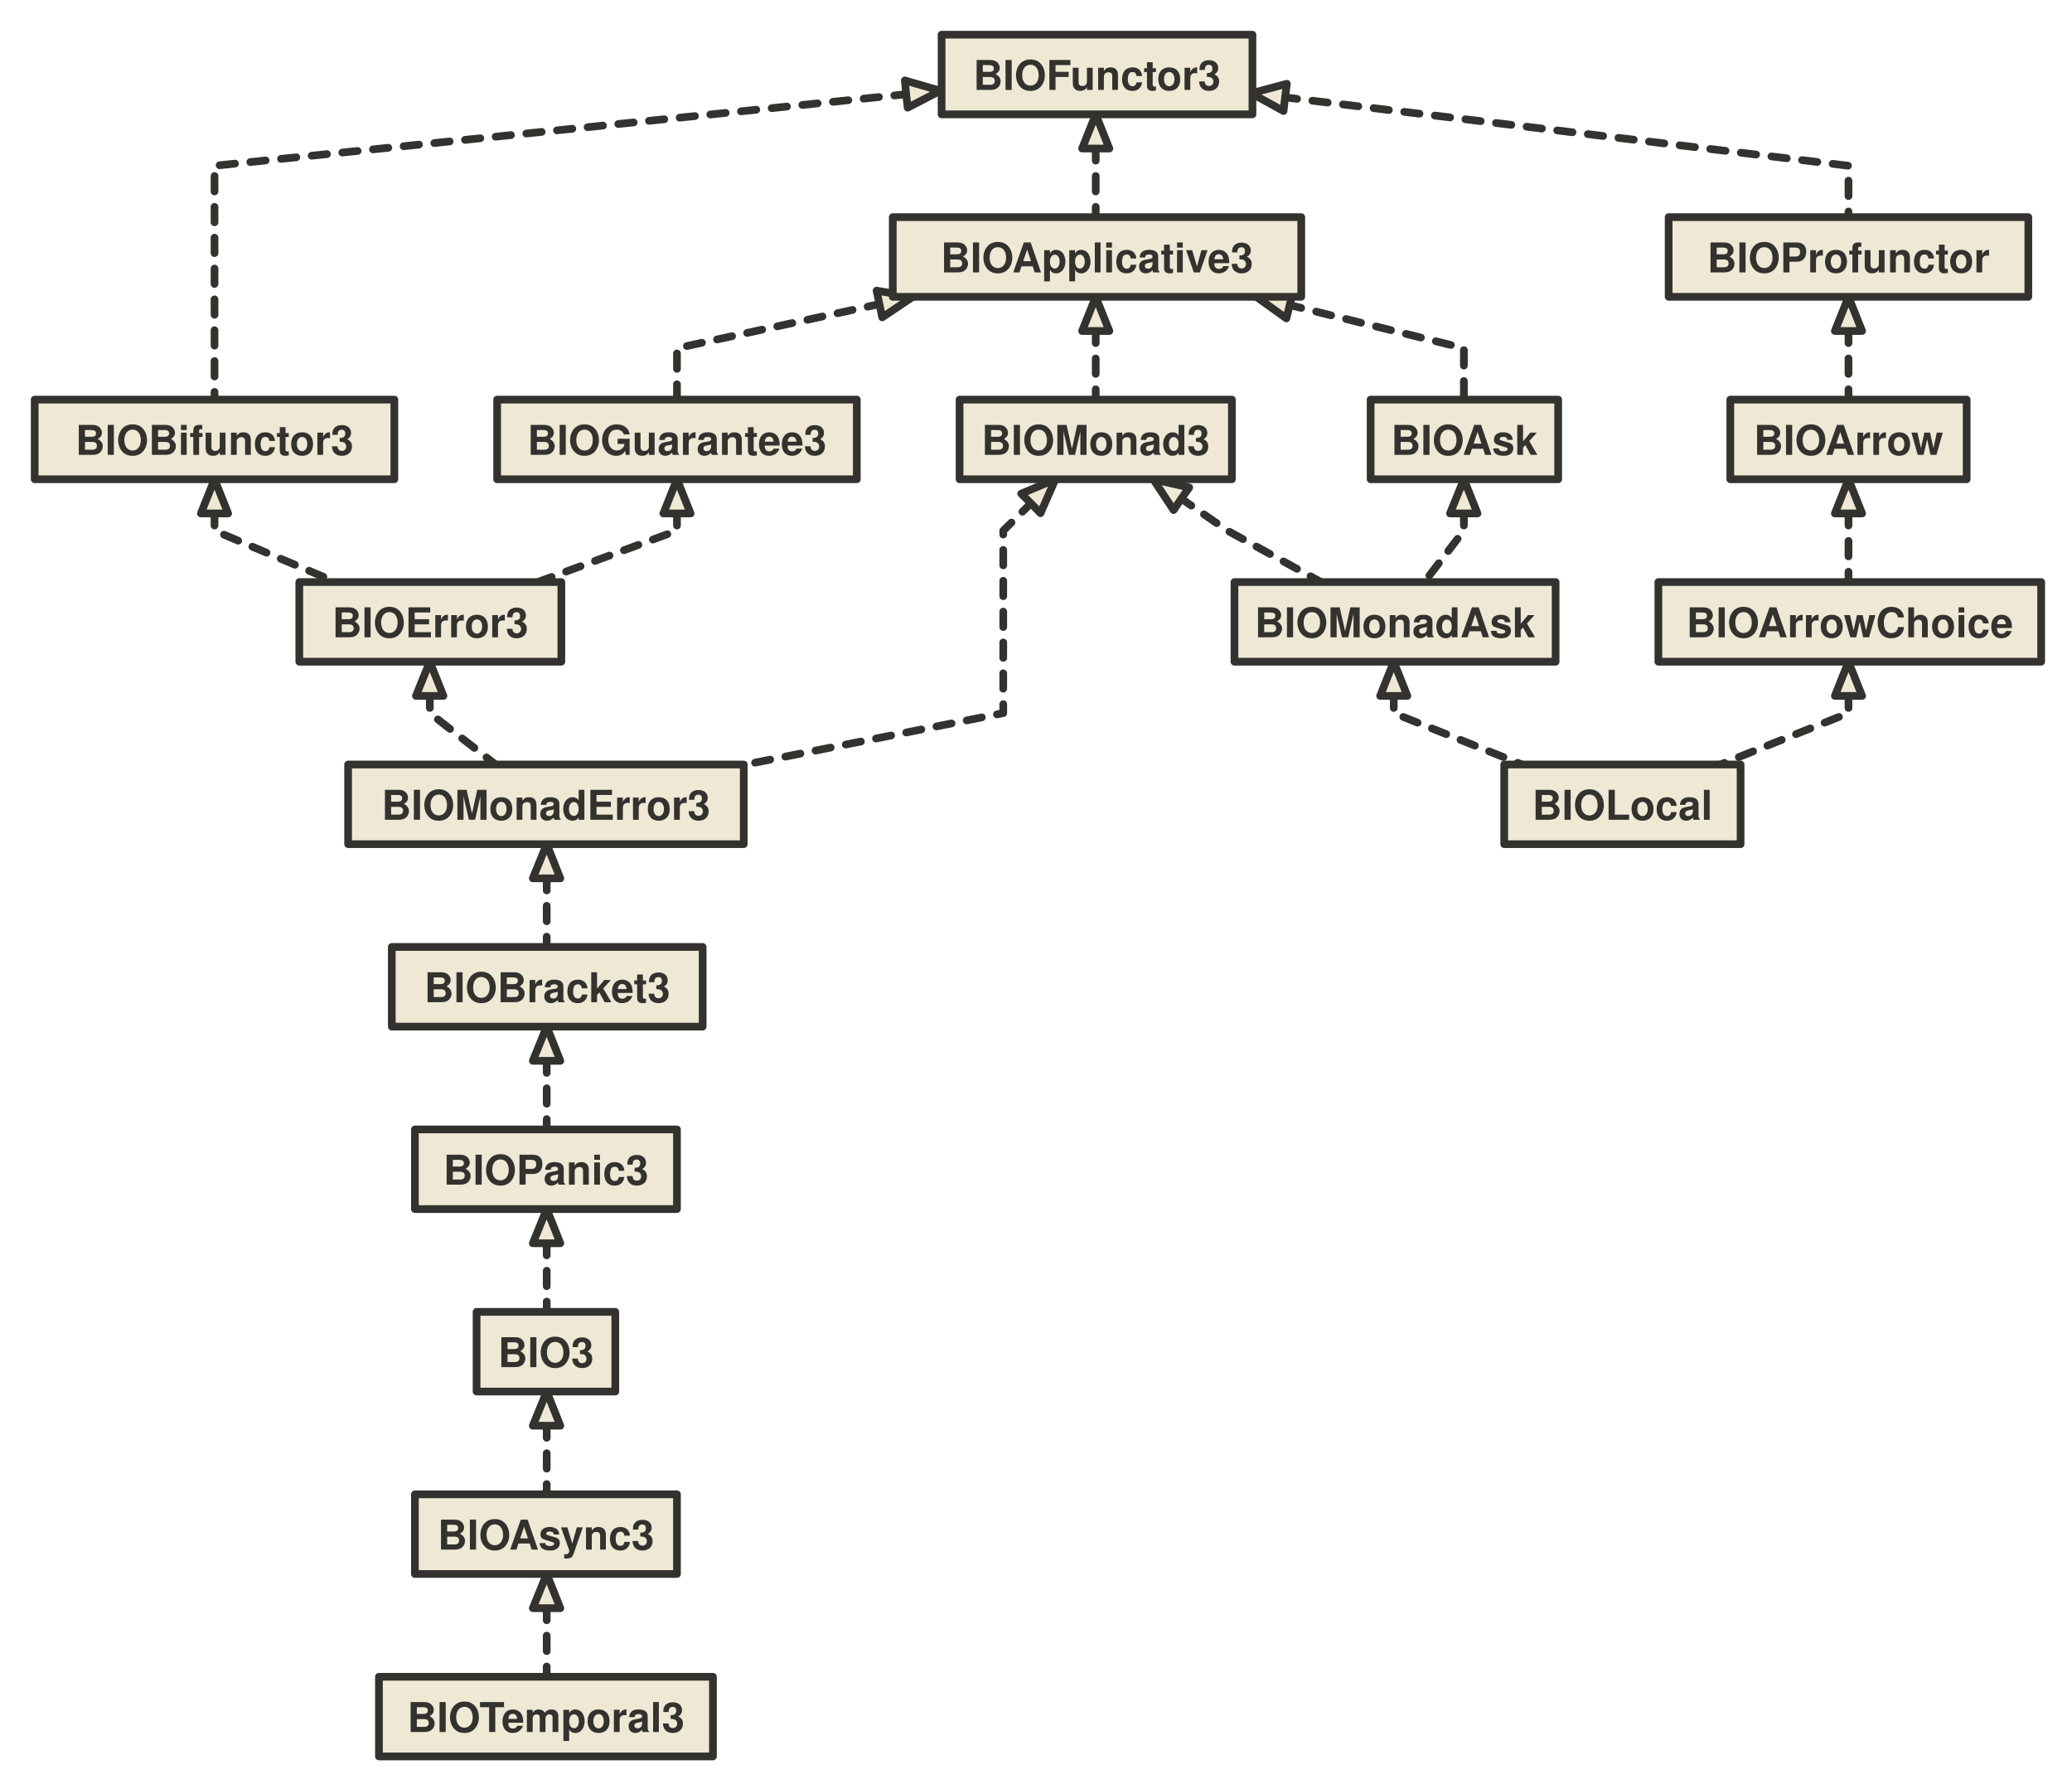
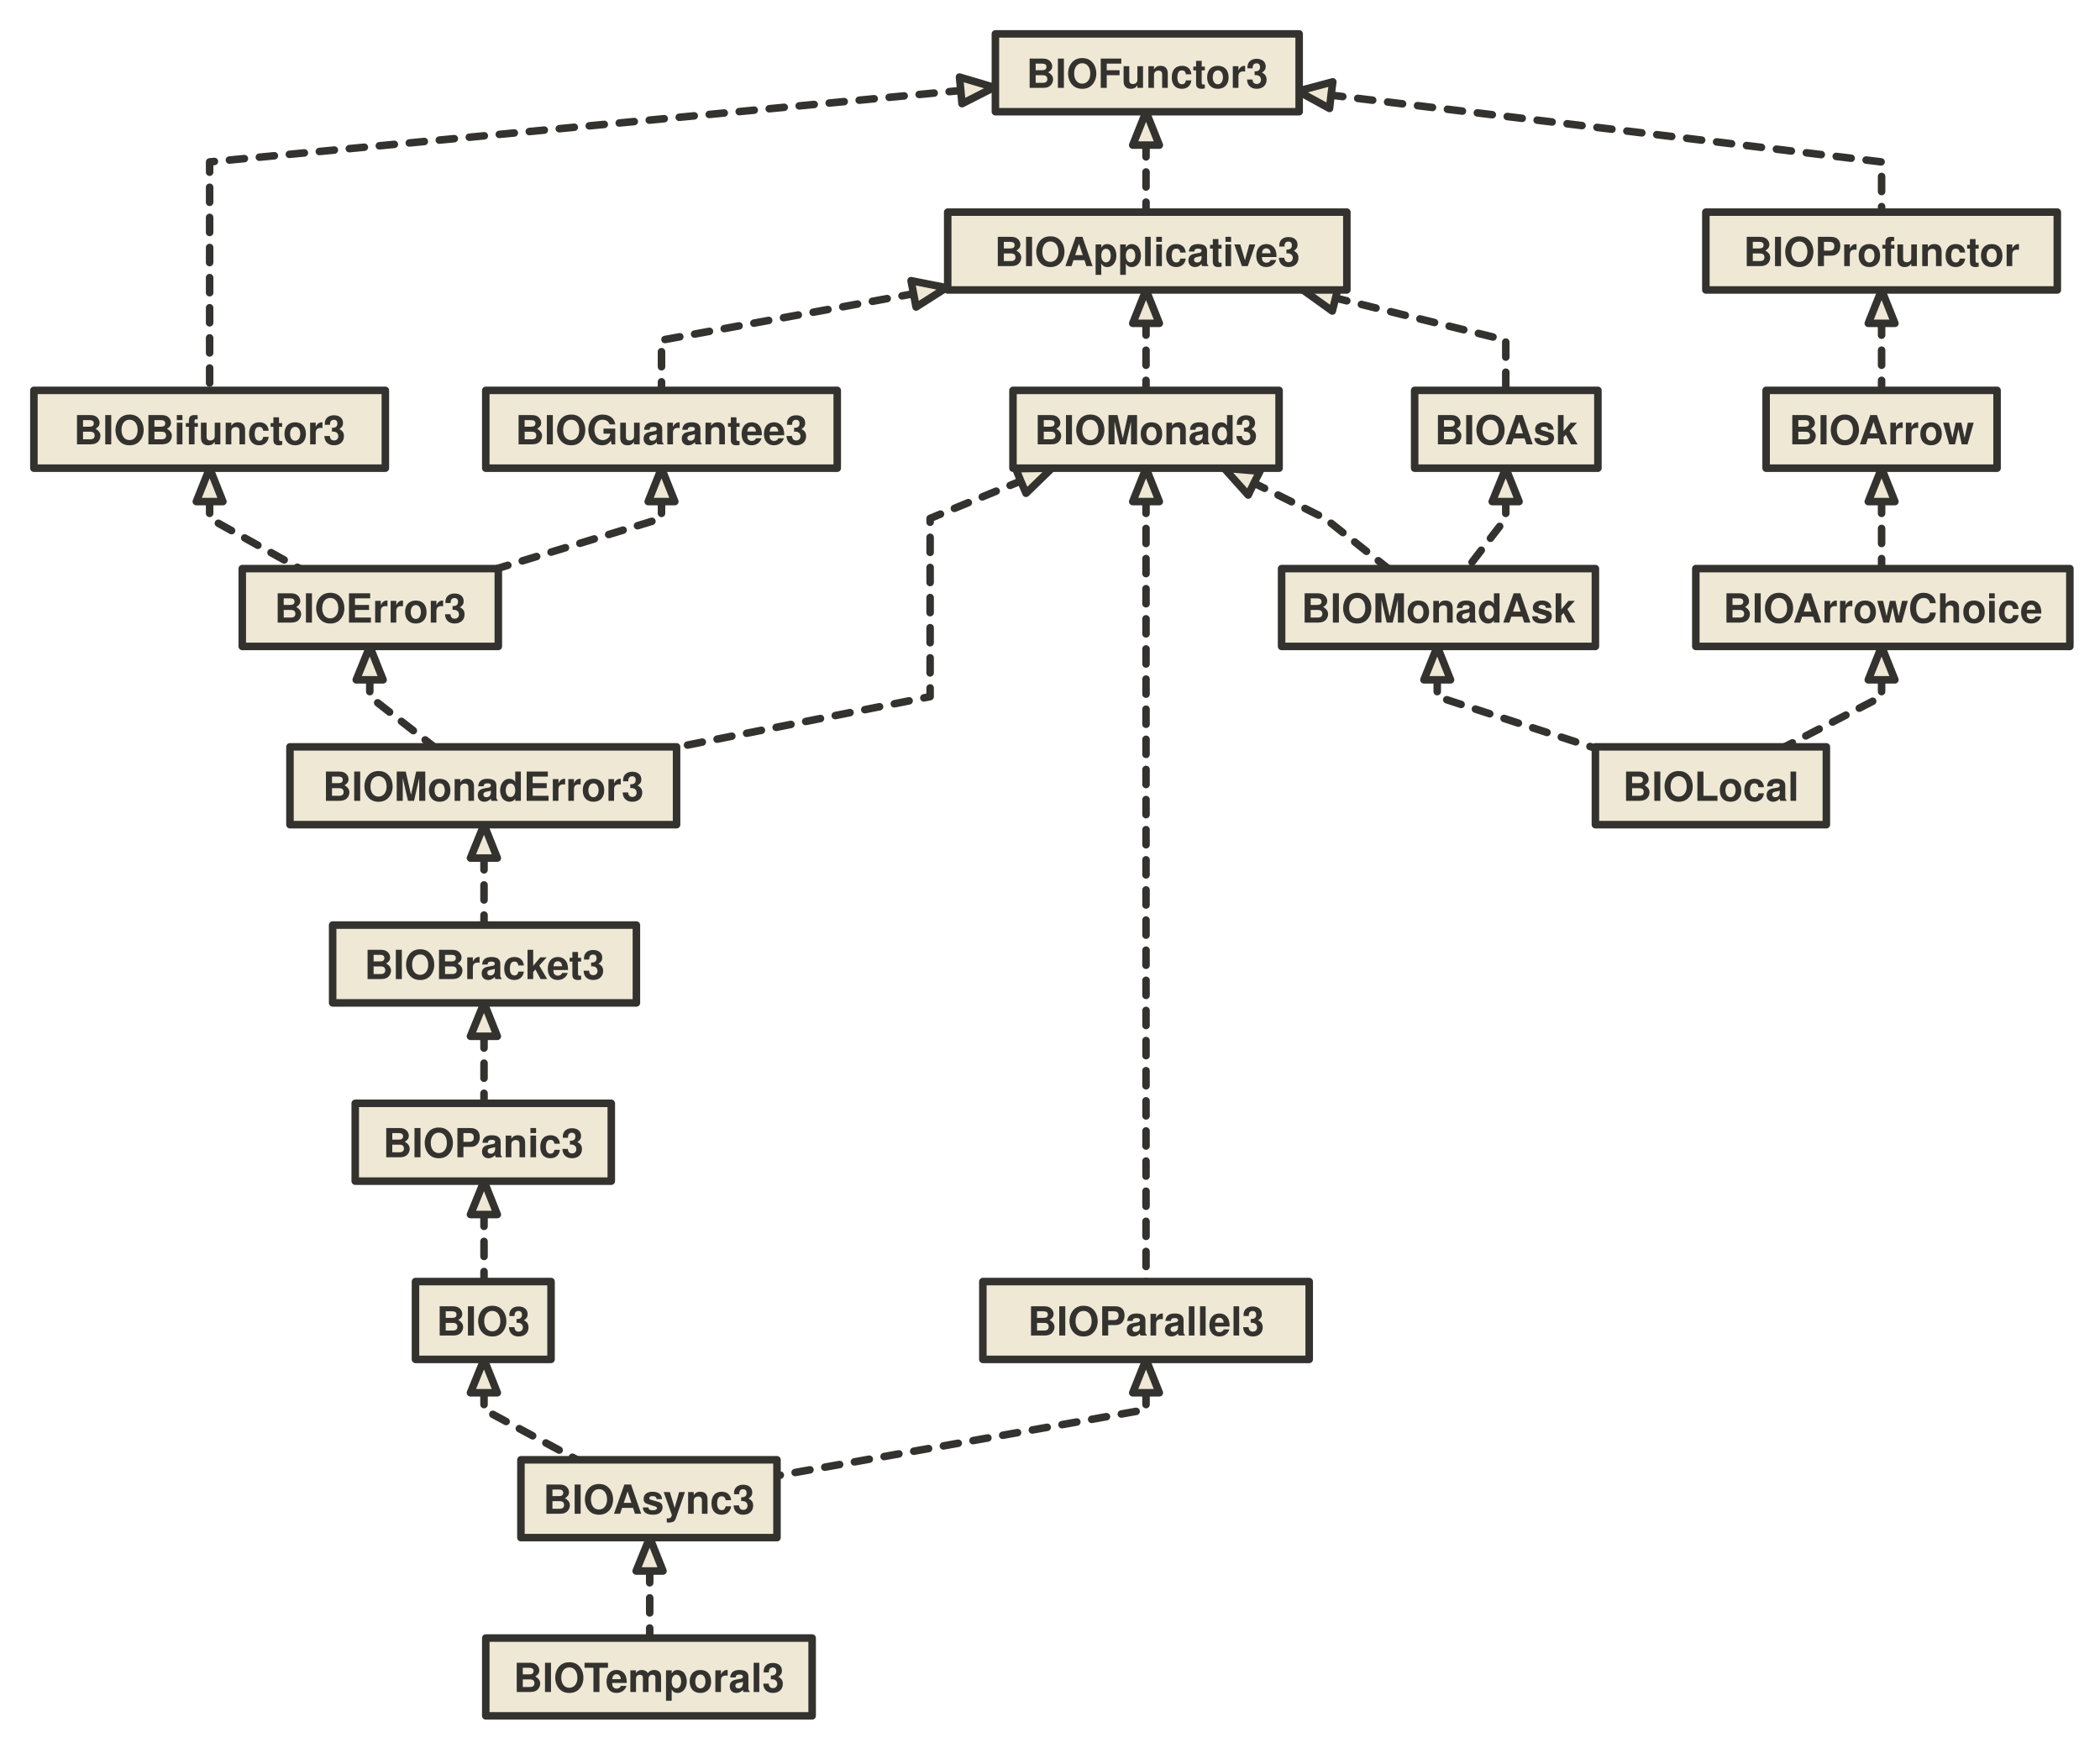
- <svg xmlns="http://www.w3.org/2000/svg" version="1.1" baseProfile="full" width="806.5" height="696" viewbox="0 0 806.5 696" style="font-weight:bold; font-size:12pt; font-family:'Calibri', Helvetica, sans-serif;;stroke-width:3;stroke-linejoin:round;stroke-linecap:round">
-   <path d="M366 35.3 L83.5 64.5 L83.5 100 L83.5 100 L83.5 135.5 L83.5 135.5 L83.5 155.5 L83.5 155.5 " style="stroke:#33322E;fill:none;stroke-dasharray:6 6;" />
-   <path d="M353.3 41.9 L352.7 36.6 L352.2 31.3 L366 35.3 Z" style="stroke:#33322E;fill:#eee8d5;stroke-dasharray:none;" />
-   <path d="M83.5 186.5 L83.5 206.5 L130.7 226.5 L130.7 226.5 " style="stroke:#33322E;fill:none;stroke-dasharray:6 6;" />
+ <svg xmlns="http://www.w3.org/2000/svg" version="1.1" baseProfile="full" width="836.5" height="696" viewbox="0 0 836.5 696" style="font-weight:bold; font-size:12pt; font-family:'Calibri', Helvetica, sans-serif;;stroke-width:3;stroke-linejoin:round;stroke-linecap:round">
+   <path d="M396 34.8 L83.5 64.5 L83.5 100 L83.5 100 L83.5 135.5 L83.5 135.5 L83.5 155.5 L83.5 155.5 " style="stroke:#33322E;fill:none;stroke-dasharray:6 6;" />
+   <path d="M383.2 41.3 L382.7 36 L382.2 30.7 L396 34.8 Z" style="stroke:#33322E;fill:#eee8d5;stroke-dasharray:none;" />
+   <path d="M83.5 186.5 L83.5 206.5 L119.4 226.5 L119.4 226.5 " style="stroke:#33322E;fill:none;stroke-dasharray:6 6;" />
  <path d="M88.8 199.8 L83.5 199.8 L78.2 199.8 L83.5 186.5 Z" style="stroke:#33322E;fill:#eee8d5;stroke-dasharray:none;" />
-   <path d="M426.5 44.5 L426.5 64.5 L426.5 84.5 L426.5 84.5 " style="stroke:#33322E;fill:none;stroke-dasharray:6 6;" />
-   <path d="M431.8 57.8 L426.5 57.8 L421.2 57.8 L426.5 44.5 Z" style="stroke:#33322E;fill:#eee8d5;stroke-dasharray:none;" />
-   <path d="M355.3 115.5 L263.5 135.5 L263.5 155.5 L263.5 155.5 " style="stroke:#33322E;fill:none;stroke-dasharray:6 6;" />
-   <path d="M343.4 123.5 L342.3 118.3 L341.2 113.1 L355.3 115.5 Z" style="stroke:#33322E;fill:#eee8d5;stroke-dasharray:none;" />
-   <path d="M426.5 115.5 L426.5 135.5 L426.5 155.5 L426.5 155.5 " style="stroke:#33322E;fill:none;stroke-dasharray:6 6;" />
-   <path d="M431.8 128.8 L426.5 128.8 L421.2 128.8 L426.5 115.5 Z" style="stroke:#33322E;fill:#eee8d5;stroke-dasharray:none;" />
-   <path d="M263.5 186.5 L263.5 206.5 L209.3 226.5 L209.3 226.5 " style="stroke:#33322E;fill:none;stroke-dasharray:6 6;" />
+   <path d="M456.5 44.5 L456.5 64.5 L456.5 84.5 L456.5 84.5 " style="stroke:#33322E;fill:none;stroke-dasharray:6 6;" />
+   <path d="M461.8 57.8 L456.5 57.8 L451.2 57.8 L456.5 44.5 Z" style="stroke:#33322E;fill:#eee8d5;stroke-dasharray:none;" />
+   <path d="M377 114.6 L263.5 135.5 L263.5 155.5 L263.5 155.5 " style="stroke:#33322E;fill:none;stroke-dasharray:6 6;" />
+   <path d="M364.9 122.3 L363.9 117 L362.9 111.8 L377 114.6 Z" style="stroke:#33322E;fill:#eee8d5;stroke-dasharray:none;" />
+   <path d="M456.5 115.5 L456.5 135.5 L456.5 155.5 L456.5 155.5 " style="stroke:#33322E;fill:none;stroke-dasharray:6 6;" />
+   <path d="M461.8 128.8 L456.5 128.8 L451.2 128.8 L456.5 115.5 Z" style="stroke:#33322E;fill:#eee8d5;stroke-dasharray:none;" />
+   <path d="M263.5 186.5 L263.5 206.5 L198 226.5 L198 226.5 " style="stroke:#33322E;fill:none;stroke-dasharray:6 6;" />
  <path d="M268.8 199.8 L263.5 199.8 L258.2 199.8 L263.5 186.5 Z" style="stroke:#33322E;fill:#eee8d5;stroke-dasharray:none;" />
-   <path d="M167.3 257.5 L167.3 277.5 L192.9 297.5 L192.9 297.5 " style="stroke:#33322E;fill:none;stroke-dasharray:6 6;" />
-   <path d="M172.6 270.8 L167.3 270.8 L161.9 270.8 L167.3 257.5 Z" style="stroke:#33322E;fill:#eee8d5;stroke-dasharray:none;" />
-   <path d="M410.8 186.5 L390.5 206.5 L390.5 242 L390.5 242 L390.5 277.5 L390.5 277.5 L289.8 297.6 L289.8 297.6 " style="stroke:#33322E;fill:none;stroke-dasharray:6 6;" />
-   <path d="M405 199.7 L401.3 195.9 L397.5 192.1 L410.8 186.5 Z" style="stroke:#33322E;fill:#eee8d5;stroke-dasharray:none;" />
-   <path d="M212.8 328.5 L212.8 348.5 L212.8 368.5 L212.8 368.5 " style="stroke:#33322E;fill:none;stroke-dasharray:6 6;" />
-   <path d="M218.1 341.8 L212.8 341.8 L207.4 341.8 L212.8 328.5 Z" style="stroke:#33322E;fill:#eee8d5;stroke-dasharray:none;" />
-   <path d="M212.8 399.5 L212.8 419.5 L212.8 439.5 L212.8 439.5 " style="stroke:#33322E;fill:none;stroke-dasharray:6 6;" />
-   <path d="M218.1 412.8 L212.8 412.8 L207.4 412.8 L212.8 399.5 Z" style="stroke:#33322E;fill:#eee8d5;stroke-dasharray:none;" />
-   <path d="M212.8 470.5 L212.8 490.5 L212.8 510.5 L212.8 510.5 " style="stroke:#33322E;fill:none;stroke-dasharray:6 6;" />
-   <path d="M218.1 483.8 L212.8 483.8 L207.4 483.8 L212.8 470.5 Z" style="stroke:#33322E;fill:#eee8d5;stroke-dasharray:none;" />
-   <path d="M212.8 541.5 L212.8 561.5 L212.8 581.5 L212.8 581.5 " style="stroke:#33322E;fill:none;stroke-dasharray:6 6;" />
-   <path d="M218.1 554.8 L212.8 554.8 L207.4 554.8 L212.8 541.5 Z" style="stroke:#33322E;fill:#eee8d5;stroke-dasharray:none;" />
-   <path d="M212.8 612.5 L212.8 632.5 L212.8 652.5 L212.8 652.5 " style="stroke:#33322E;fill:none;stroke-dasharray:6 6;" />
-   <path d="M218.1 625.8 L212.8 625.8 L207.4 625.8 L212.8 612.5 Z" style="stroke:#33322E;fill:#eee8d5;stroke-dasharray:none;" />
-   <path d="M487 36.3 L719.5 64.5 L719.5 84.5 L719.5 84.5 " style="stroke:#33322E;fill:none;stroke-dasharray:6 6;" />
-   <path d="M500.9 32.6 L500.2 37.9 L499.6 43.2 L487 36.3 Z" style="stroke:#33322E;fill:#eee8d5;stroke-dasharray:none;" />
-   <path d="M719.5 115.5 L719.5 135.5 L719.5 155.5 L719.5 155.5 " style="stroke:#33322E;fill:none;stroke-dasharray:6 6;" />
-   <path d="M724.8 128.8 L719.5 128.8 L714.2 128.8 L719.5 115.5 Z" style="stroke:#33322E;fill:#eee8d5;stroke-dasharray:none;" />
-   <path d="M719.5 186.5 L719.5 206.5 L719.5 226.5 L719.5 226.5 " style="stroke:#33322E;fill:none;stroke-dasharray:6 6;" />
-   <path d="M724.8 199.8 L719.5 199.8 L714.2 199.8 L719.5 186.5 Z" style="stroke:#33322E;fill:#eee8d5;stroke-dasharray:none;" />
-   <path d="M719.5 257.5 L719.5 277.5 L669.6 297.5 L669.6 297.5 " style="stroke:#33322E;fill:none;stroke-dasharray:6 6;" />
-   <path d="M724.8 270.8 L719.5 270.8 L714.2 270.8 L719.5 257.5 Z" style="stroke:#33322E;fill:#eee8d5;stroke-dasharray:none;" />
-   <path d="M489 115.5 L569.8 135.5 L569.8 155.5 L569.8 155.5 " style="stroke:#33322E;fill:none;stroke-dasharray:6 6;" />
-   <path d="M503.3 113.5 L502 118.7 L500.7 123.9 L489 115.5 Z" style="stroke:#33322E;fill:#eee8d5;stroke-dasharray:none;" />
-   <path d="M448.9 186.5 L477.8 206.5 L514.2 226.5 L514.2 226.5 " style="stroke:#33322E;fill:none;stroke-dasharray:6 6;" />
-   <path d="M462.9 189.7 L459.8 194.1 L456.8 198.5 L448.9 186.5 Z" style="stroke:#33322E;fill:#eee8d5;stroke-dasharray:none;" />
-   <path d="M569.8 186.5 L569.8 206.5 L554.4 226.5 L554.4 226.5 " style="stroke:#33322E;fill:none;stroke-dasharray:6 6;" />
-   <path d="M575.1 199.8 L569.8 199.8 L564.4 199.8 L569.8 186.5 Z" style="stroke:#33322E;fill:#eee8d5;stroke-dasharray:none;" />
-   <path d="M542.5 257.5 L542.5 277.5 L592.4 297.5 L592.4 297.5 " style="stroke:#33322E;fill:none;stroke-dasharray:6 6;" />
-   <path d="M547.8 270.8 L542.5 270.8 L537.2 270.8 L542.5 257.5 Z" style="stroke:#33322E;fill:#eee8d5;stroke-dasharray:none;" />
-   <rect x="366.5" y="13.5" height="31" width="121" style="stroke:#33322E;fill:#eee8d5;stroke-dasharray:none;" />
-   <text x="427" y="35" style="fill: #33322E;text-anchor: middle;">BIOFunctor3</text>
+   <path d="M147.3 257.5 L147.3 277.5 L172.9 297.5 L172.9 297.5 " style="stroke:#33322E;fill:none;stroke-dasharray:6 6;" />
+   <path d="M152.6 270.8 L147.3 270.8 L141.9 270.8 L147.3 257.5 Z" style="stroke:#33322E;fill:#eee8d5;stroke-dasharray:none;" />
+   <path d="M419 186.5 L370.5 206.5 L370.5 242 L370.5 242 L370.5 277.5 L370.5 277.5 L269.8 297.6 L269.8 297.6 " style="stroke:#33322E;fill:none;stroke-dasharray:6 6;" />
+   <path d="M408.7 196.5 L406.6 191.6 L404.6 186.7 L419 186.5 Z" style="stroke:#33322E;fill:#eee8d5;stroke-dasharray:none;" />
+   <path d="M192.8 328.5 L192.8 348.5 L192.8 368.5 L192.8 368.5 " style="stroke:#33322E;fill:none;stroke-dasharray:6 6;" />
+   <path d="M198.1 341.8 L192.8 341.8 L187.4 341.8 L192.8 328.5 Z" style="stroke:#33322E;fill:#eee8d5;stroke-dasharray:none;" />
+   <path d="M192.8 399.5 L192.8 419.5 L192.8 439.5 L192.8 439.5 " style="stroke:#33322E;fill:none;stroke-dasharray:6 6;" />
+   <path d="M198.1 412.8 L192.8 412.8 L187.4 412.8 L192.8 399.5 Z" style="stroke:#33322E;fill:#eee8d5;stroke-dasharray:none;" />
+   <path d="M192.8 470.5 L192.8 490.5 L192.8 510.5 L192.8 510.5 " style="stroke:#33322E;fill:none;stroke-dasharray:6 6;" />
+   <path d="M198.1 483.8 L192.8 483.8 L187.4 483.8 L192.8 470.5 Z" style="stroke:#33322E;fill:#eee8d5;stroke-dasharray:none;" />
+   <path d="M192.8 541.5 L192.8 561.5 L229.9 581.5 L229.9 581.5 " style="stroke:#33322E;fill:none;stroke-dasharray:6 6;" />
+   <path d="M198.1 554.8 L192.8 554.8 L187.4 554.8 L192.8 541.5 Z" style="stroke:#33322E;fill:#eee8d5;stroke-dasharray:none;" />
+   <path d="M456.5 186.5 L456.5 206.5 L456.5 242 L456.5 242 L456.5 277.5 L456.5 277.5 L456.5 313 L456.5 313 L456.5 348.5 L456.5 348.5 L456.5 384 L456.5 384 L456.5 419.5 L456.5 419.5 L456.5 455 L456.5 455 L456.5 490.5 L456.5 490.5 L456.5 510.5 L456.5 510.5 " style="stroke:#33322E;fill:none;stroke-dasharray:6 6;" />
+   <path d="M461.8 199.8 L456.5 199.8 L451.2 199.8 L456.5 186.5 Z" style="stroke:#33322E;fill:#eee8d5;stroke-dasharray:none;" />
+   <path d="M456.5 541.5 L456.5 561.5 L309.8 587.8 L309.8 587.8 " style="stroke:#33322E;fill:none;stroke-dasharray:6 6;" />
+   <path d="M461.8 554.8 L456.5 554.8 L451.2 554.8 L456.5 541.5 Z" style="stroke:#33322E;fill:#eee8d5;stroke-dasharray:none;" />
+   <path d="M258.8 612.5 L258.8 632.5 L258.8 652.5 L258.8 652.5 " style="stroke:#33322E;fill:none;stroke-dasharray:6 6;" />
+   <path d="M264.1 625.8 L258.8 625.8 L253.4 625.8 L258.8 612.5 Z" style="stroke:#33322E;fill:#eee8d5;stroke-dasharray:none;" />
+   <path d="M517 36.3 L749.5 64.5 L749.5 84.5 L749.5 84.5 " style="stroke:#33322E;fill:none;stroke-dasharray:6 6;" />
+   <path d="M530.9 32.6 L530.2 37.9 L529.6 43.2 L517 36.3 Z" style="stroke:#33322E;fill:#eee8d5;stroke-dasharray:none;" />
+   <path d="M749.5 115.5 L749.5 135.5 L749.5 155.5 L749.5 155.5 " style="stroke:#33322E;fill:none;stroke-dasharray:6 6;" />
+   <path d="M754.8 128.8 L749.5 128.8 L744.2 128.8 L749.5 115.5 Z" style="stroke:#33322E;fill:#eee8d5;stroke-dasharray:none;" />
+   <path d="M749.5 186.5 L749.5 206.5 L749.5 226.5 L749.5 226.5 " style="stroke:#33322E;fill:none;stroke-dasharray:6 6;" />
+   <path d="M754.8 199.8 L749.5 199.8 L744.2 199.8 L749.5 186.5 Z" style="stroke:#33322E;fill:#eee8d5;stroke-dasharray:none;" />
+   <path d="M749.5 257.5 L749.5 277.5 L710.9 297.5 L710.9 297.5 " style="stroke:#33322E;fill:none;stroke-dasharray:6 6;" />
+   <path d="M754.8 270.8 L749.5 270.8 L744.2 270.8 L749.5 257.5 Z" style="stroke:#33322E;fill:#eee8d5;stroke-dasharray:none;" />
+   <path d="M519 115.5 L599.8 135.5 L599.8 155.5 L599.8 155.5 " style="stroke:#33322E;fill:none;stroke-dasharray:6 6;" />
+   <path d="M533.3 113.5 L532 118.7 L530.7 123.9 L519 115.5 Z" style="stroke:#33322E;fill:#eee8d5;stroke-dasharray:none;" />
+   <path d="M487.6 186.5 L527.8 206.5 L553 226.5 L553 226.5 " style="stroke:#33322E;fill:none;stroke-dasharray:6 6;" />
+   <path d="M501.9 187.7 L499.5 192.4 L497.2 197.2 L487.6 186.5 Z" style="stroke:#33322E;fill:#eee8d5;stroke-dasharray:none;" />
+   <path d="M599.8 186.5 L599.8 206.5 L584.4 226.5 L584.4 226.5 " style="stroke:#33322E;fill:none;stroke-dasharray:6 6;" />
+   <path d="M605.1 199.8 L599.8 199.8 L594.4 199.8 L599.8 186.5 Z" style="stroke:#33322E;fill:#eee8d5;stroke-dasharray:none;" />
+   <path d="M572.5 257.5 L572.5 277.5 L635 297.9 L635 297.9 " style="stroke:#33322E;fill:none;stroke-dasharray:6 6;" />
+   <path d="M577.8 270.8 L572.5 270.8 L567.2 270.8 L572.5 257.5 Z" style="stroke:#33322E;fill:#eee8d5;stroke-dasharray:none;" />
+   <rect x="396.5" y="13.5" height="31" width="121" style="stroke:#33322E;fill:#eee8d5;stroke-dasharray:none;" />
+   <text x="457" y="35" style="fill: #33322E;text-anchor: middle;">BIOFunctor3</text>
  <rect x="13.5" y="155.5" height="31" width="140" style="stroke:#33322E;fill:#eee8d5;stroke-dasharray:none;" />
  <text x="83.5" y="177" style="fill: #33322E;text-anchor: middle;">BIOBifunctor3</text>
-   <rect x="116.5" y="226.5" height="31" width="102" style="stroke:#33322E;fill:#eee8d5;stroke-dasharray:none;" />
-   <text x="167.5" y="248" style="fill: #33322E;text-anchor: middle;">BIOError3</text>
-   <rect x="347.5" y="84.5" height="31" width="159" style="stroke:#33322E;fill:#eee8d5;stroke-dasharray:none;" />
-   <text x="427" y="106" style="fill: #33322E;text-anchor: middle;">BIOApplicative3</text>
+   <rect x="96.5" y="226.5" height="31" width="102" style="stroke:#33322E;fill:#eee8d5;stroke-dasharray:none;" />
+   <text x="147.5" y="248" style="fill: #33322E;text-anchor: middle;">BIOError3</text>
+   <rect x="377.5" y="84.5" height="31" width="159" style="stroke:#33322E;fill:#eee8d5;stroke-dasharray:none;" />
+   <text x="457" y="106" style="fill: #33322E;text-anchor: middle;">BIOApplicative3</text>
  <rect x="193.5" y="155.5" height="31" width="140" style="stroke:#33322E;fill:#eee8d5;stroke-dasharray:none;" />
  <text x="263.5" y="177" style="fill: #33322E;text-anchor: middle;">BIOGuarantee3</text>
-   <rect x="373.5" y="155.5" height="31" width="106" style="stroke:#33322E;fill:#eee8d5;stroke-dasharray:none;" />
-   <text x="426.5" y="177" style="fill: #33322E;text-anchor: middle;">BIOMonad3</text>
-   <rect x="135.5" y="297.5" height="31" width="154" style="stroke:#33322E;fill:#eee8d5;stroke-dasharray:none;" />
-   <text x="212.5" y="319" style="fill: #33322E;text-anchor: middle;">BIOMonadError3</text>
-   <rect x="152.5" y="368.5" height="31" width="121" style="stroke:#33322E;fill:#eee8d5;stroke-dasharray:none;" />
-   <text x="213" y="390" style="fill: #33322E;text-anchor: middle;">BIOBracket3</text>
-   <rect x="161.5" y="439.5" height="31" width="102" style="stroke:#33322E;fill:#eee8d5;stroke-dasharray:none;" />
-   <text x="212.5" y="461" style="fill: #33322E;text-anchor: middle;">BIOPanic3</text>
-   <rect x="185.5" y="510.5" height="31" width="54" style="stroke:#33322E;fill:#eee8d5;stroke-dasharray:none;" />
-   <text x="212.5" y="532" style="fill: #33322E;text-anchor: middle;">BIO3</text>
-   <rect x="161.5" y="581.5" height="31" width="102" style="stroke:#33322E;fill:#eee8d5;stroke-dasharray:none;" />
-   <text x="212.5" y="603" style="fill: #33322E;text-anchor: middle;">BIOAsync3</text>
-   <rect x="147.5" y="652.5" height="31" width="130" style="stroke:#33322E;fill:#eee8d5;stroke-dasharray:none;" />
-   <text x="212.5" y="674" style="fill: #33322E;text-anchor: middle;">BIOTemporal3</text>
-   <rect x="649.5" y="84.5" height="31" width="140" style="stroke:#33322E;fill:#eee8d5;stroke-dasharray:none;" />
-   <text x="719.5" y="106" style="fill: #33322E;text-anchor: middle;">BIOProfunctor</text>
-   <rect x="673.5" y="155.5" height="31" width="92" style="stroke:#33322E;fill:#eee8d5;stroke-dasharray:none;" />
-   <text x="719.5" y="177" style="fill: #33322E;text-anchor: middle;">BIOArrow</text>
-   <rect x="645.5" y="226.5" height="31" width="149" style="stroke:#33322E;fill:#eee8d5;stroke-dasharray:none;" />
-   <text x="720" y="248" style="fill: #33322E;text-anchor: middle;">BIOArrowChoice</text>
-   <rect x="585.5" y="297.5" height="31" width="92" style="stroke:#33322E;fill:#eee8d5;stroke-dasharray:none;" />
-   <text x="631.5" y="319" style="fill: #33322E;text-anchor: middle;">BIOLocal</text>
-   <rect x="533.5" y="155.5" height="31" width="73" style="stroke:#33322E;fill:#eee8d5;stroke-dasharray:none;" />
-   <text x="570" y="177" style="fill: #33322E;text-anchor: middle;">BIOAsk</text>
-   <rect x="480.5" y="226.5" height="31" width="125" style="stroke:#33322E;fill:#eee8d5;stroke-dasharray:none;" />
-   <text x="543" y="248" style="fill: #33322E;text-anchor: middle;">BIOMonadAsk</text>
+   <rect x="403.5" y="155.5" height="31" width="106" style="stroke:#33322E;fill:#eee8d5;stroke-dasharray:none;" />
+   <text x="456.5" y="177" style="fill: #33322E;text-anchor: middle;">BIOMonad3</text>
+   <rect x="115.5" y="297.5" height="31" width="154" style="stroke:#33322E;fill:#eee8d5;stroke-dasharray:none;" />
+   <text x="192.5" y="319" style="fill: #33322E;text-anchor: middle;">BIOMonadError3</text>
+   <rect x="132.5" y="368.5" height="31" width="121" style="stroke:#33322E;fill:#eee8d5;stroke-dasharray:none;" />
+   <text x="193" y="390" style="fill: #33322E;text-anchor: middle;">BIOBracket3</text>
+   <rect x="141.5" y="439.5" height="31" width="102" style="stroke:#33322E;fill:#eee8d5;stroke-dasharray:none;" />
+   <text x="192.5" y="461" style="fill: #33322E;text-anchor: middle;">BIOPanic3</text>
+   <rect x="165.5" y="510.5" height="31" width="54" style="stroke:#33322E;fill:#eee8d5;stroke-dasharray:none;" />
+   <text x="192.5" y="532" style="fill: #33322E;text-anchor: middle;">BIO3</text>
+   <rect x="207.5" y="581.5" height="31" width="102" style="stroke:#33322E;fill:#eee8d5;stroke-dasharray:none;" />
+   <text x="258.5" y="603" style="fill: #33322E;text-anchor: middle;">BIOAsync3</text>
+   <rect x="391.5" y="510.5" height="31" width="130" style="stroke:#33322E;fill:#eee8d5;stroke-dasharray:none;" />
+   <text x="456.5" y="532" style="fill: #33322E;text-anchor: middle;">BIOParallel3</text>
+   <rect x="193.5" y="652.5" height="31" width="130" style="stroke:#33322E;fill:#eee8d5;stroke-dasharray:none;" />
+   <text x="258.5" y="674" style="fill: #33322E;text-anchor: middle;">BIOTemporal3</text>
+   <rect x="679.5" y="84.5" height="31" width="140" style="stroke:#33322E;fill:#eee8d5;stroke-dasharray:none;" />
+   <text x="749.5" y="106" style="fill: #33322E;text-anchor: middle;">BIOProfunctor</text>
+   <rect x="703.5" y="155.5" height="31" width="92" style="stroke:#33322E;fill:#eee8d5;stroke-dasharray:none;" />
+   <text x="749.5" y="177" style="fill: #33322E;text-anchor: middle;">BIOArrow</text>
+   <rect x="675.5" y="226.5" height="31" width="149" style="stroke:#33322E;fill:#eee8d5;stroke-dasharray:none;" />
+   <text x="750" y="248" style="fill: #33322E;text-anchor: middle;">BIOArrowChoice</text>
+   <rect x="635.5" y="297.5" height="31" width="92" style="stroke:#33322E;fill:#eee8d5;stroke-dasharray:none;" />
+   <text x="681.5" y="319" style="fill: #33322E;text-anchor: middle;">BIOLocal</text>
+   <rect x="563.5" y="155.5" height="31" width="73" style="stroke:#33322E;fill:#eee8d5;stroke-dasharray:none;" />
+   <text x="600" y="177" style="fill: #33322E;text-anchor: middle;">BIOAsk</text>
+   <rect x="510.5" y="226.5" height="31" width="125" style="stroke:#33322E;fill:#eee8d5;stroke-dasharray:none;" />
+   <text x="573" y="248" style="fill: #33322E;text-anchor: middle;">BIOMonadAsk</text>
</svg>
